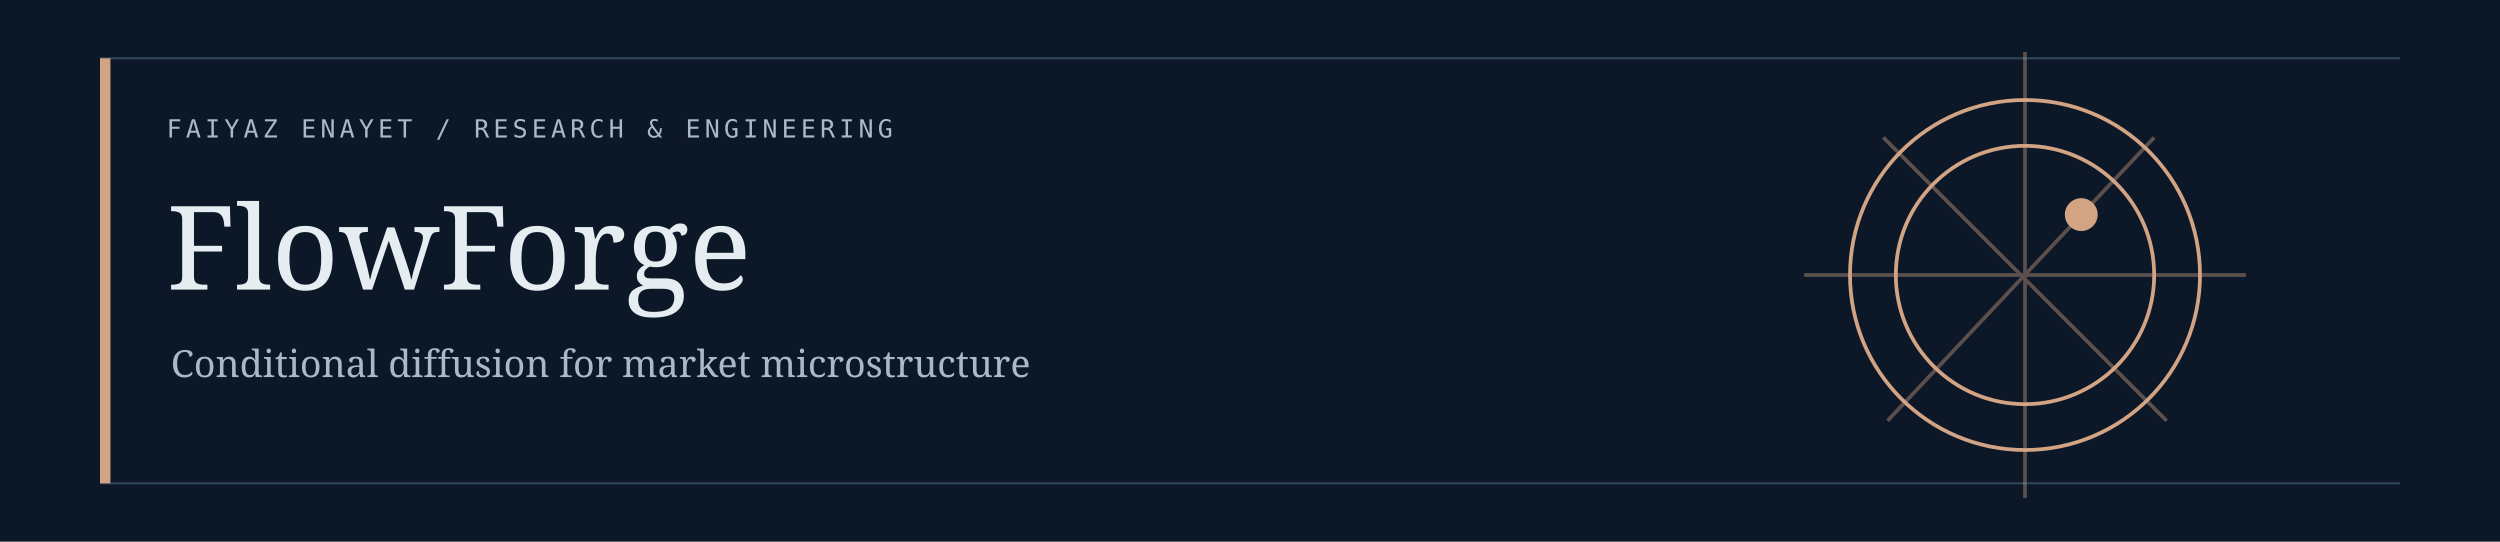
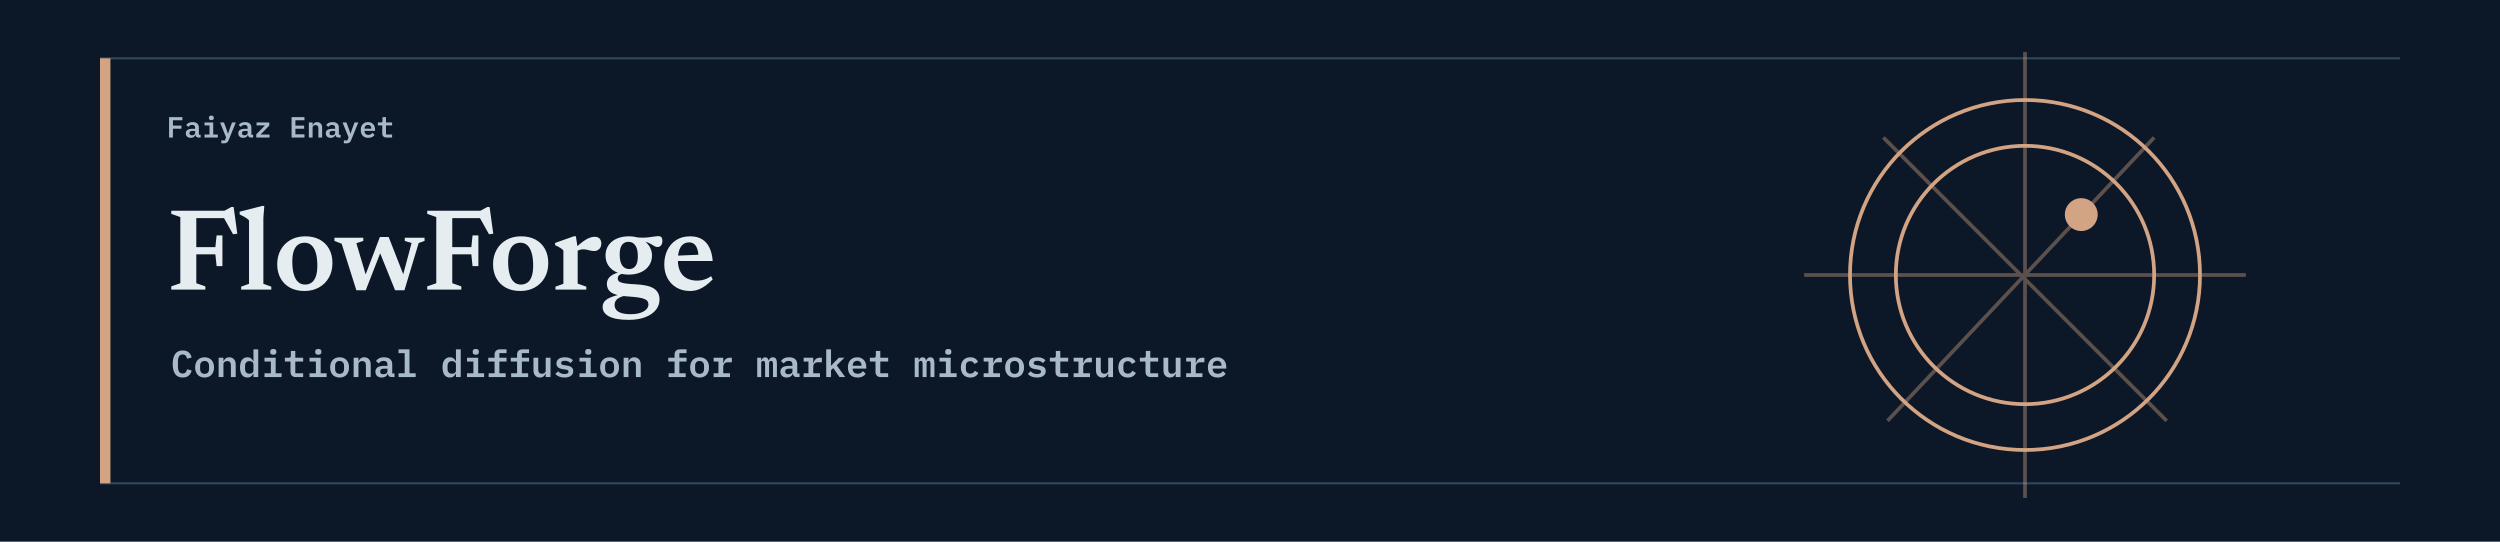
<svg xmlns="http://www.w3.org/2000/svg" width="1200" height="260" viewBox="0 0 1200 260" role="img" aria-label="FlowForge: Conditional diffusion for market microstructure">
  <rect width="1200" height="260" fill="#0c1727" />
  <path d="M48 28h1104M48 232h1104" stroke="#30475d" />
  <rect x="48" y="28" width="5" height="204" fill="#d3a484" />
-   <text x="80" y="66" fill="#a8bac8" font-size="12" font-family="monospace" letter-spacing="2">FAIYAZ ENAYET / RESEARCH &amp; ENGINEERING</text>
-   <text x="80" y="139" fill="#e6edf1" font-size="56" font-family="Newsreader, Georgia, serif">FlowForge</text>
-   <text x="82" y="181" fill="#a8bac8" font-size="18" font-family="Georgia,serif">Conditional diffusion for market microstructure</text>
+   <path fill="#a8bac8" transform="translate(80 66) scale(1 -1)" d="M1.162 0.000 L1.162 9.772 L7.547 9.772 L7.547 8.260 L2.997 8.260 L2.997 5.712 L7.098 5.712 L7.098 4.200 L2.997 4.200 L2.997 0.000 L1.162 0.000 Z M15.260 0.000 Q14.602 0.000 14.245 0.328 Q13.888 0.658 13.818 1.247 L13.748 1.247 Q13.552 0.573 12.976 0.201 Q12.403 -0.168 11.563 -0.168 Q10.472 -0.168 9.826 0.405 Q9.183 0.980 9.183 2.002 Q9.183 4.187 12.390 4.187 L13.663 4.187 L13.663 4.662 Q13.663 5.348 13.326 5.698 Q12.992 6.048 12.237 6.048 Q11.550 6.048 11.130 5.782 Q10.710 5.517 10.417 5.097 L9.393 5.963 Q9.730 6.567 10.478 6.978 Q11.228 7.392 12.418 7.392 Q13.847 7.392 14.652 6.727 Q15.457 6.062 15.457 4.747 L15.457 1.343 L16.310 1.343 L16.310 0.000 L15.260 0.000 Z M12.167 1.063 Q12.810 1.063 13.237 1.365 Q13.663 1.667 13.663 2.183 L13.663 3.150 L12.432 3.150 Q10.962 3.150 10.962 2.227 L10.962 1.947 Q10.962 1.512 11.283 1.286 Q11.607 1.063 12.167 1.063 Z M21.448 8.343 Q20.818 8.343 20.558 8.610 Q20.300 8.877 20.300 9.253 L20.300 9.590 Q20.300 9.968 20.558 10.233 Q20.818 10.500 21.448 10.500 Q22.078 10.500 22.337 10.233 Q22.597 9.968 22.597 9.590 L22.597 9.253 Q22.597 8.877 22.337 8.610 Q22.078 8.343 21.448 8.343 Z M18.172 1.413 L20.552 1.413 L20.552 5.810 L18.172 5.810 L18.172 7.223 L22.343 7.223 L22.343 1.413 L24.557 1.413 L24.557 0.000 L18.172 0.000 L18.172 1.413 Z M31.373 7.223 L33.193 7.223 L29.737 -1.288 Q29.442 -2.030 28.952 -2.415 Q28.462 -2.800 27.567 -2.800 L26.250 -2.800 L26.250 -1.387 L27.972 -1.387 L28.518 0.070 L25.607 7.223 L27.510 7.223 L28.617 4.200 L29.387 1.903 L29.483 1.903 L30.253 4.200 L31.373 7.223 Z M40.460 0.000 Q39.802 0.000 39.445 0.328 Q39.088 0.658 39.018 1.247 L38.948 1.247 Q38.752 0.573 38.176 0.201 Q37.603 -0.168 36.763 -0.168 Q35.672 -0.168 35.026 0.405 Q34.383 0.980 34.383 2.002 Q34.383 4.187 37.590 4.187 L38.863 4.187 L38.863 4.662 Q38.863 5.348 38.526 5.698 Q38.192 6.048 37.437 6.048 Q36.750 6.048 36.330 5.782 Q35.910 5.517 35.617 5.097 L34.593 5.963 Q34.930 6.567 35.678 6.978 Q36.428 7.392 37.618 7.392 Q39.047 7.392 39.852 6.727 Q40.657 6.062 40.657 4.747 L40.657 1.343 L41.510 1.343 L41.510 0.000 L40.460 0.000 Z M37.367 1.063 Q38.010 1.063 38.437 1.365 Q38.863 1.667 38.863 2.183 L38.863 3.150 L37.632 3.150 Q36.162 3.150 36.162 2.227 L36.162 1.947 Q36.162 1.512 36.483 1.286 Q36.807 1.063 37.367 1.063 Z M43.008 0.000 L43.008 1.527 L47.208 5.810 L43.148 5.810 L43.148 7.223 L49.252 7.223 L49.252 5.698 L45.052 1.413 L49.392 1.413 L49.392 0.000 L43.008 0.000 Z M59.962 0.000 L59.962 9.772 L66.137 9.772 L66.137 8.260 L61.797 8.260 L61.797 5.712 L65.982 5.712 L65.982 4.200 L61.797 4.200 L61.797 1.512 L66.137 1.512 L66.137 0.000 L59.962 0.000 Z M68.250 0.000 L68.250 7.223 L70.042 7.223 L70.042 5.950 L70.112 5.950 Q70.350 6.538 70.847 6.965 Q71.343 7.392 72.227 7.392 Q73.290 7.392 73.955 6.685 Q74.620 5.978 74.620 4.662 L74.620 0.000 L72.828 0.000 L72.828 4.410 Q72.828 5.978 71.470 5.978 Q71.190 5.978 70.938 5.908 Q70.687 5.838 70.483 5.690 Q70.280 5.543 70.160 5.333 Q70.042 5.123 70.042 4.830 L70.042 0.000 L68.250 0.000 Z M82.460 0.000 Q81.802 0.000 81.445 0.328 Q81.088 0.658 81.018 1.247 L80.948 1.247 Q80.752 0.573 80.176 0.201 Q79.603 -0.168 78.763 -0.168 Q77.672 -0.168 77.026 0.405 Q76.383 0.980 76.383 2.002 Q76.383 4.187 79.590 4.187 L80.863 4.187 L80.863 4.662 Q80.863 5.348 80.526 5.698 Q80.192 6.048 79.437 6.048 Q78.750 6.048 78.330 5.782 Q77.910 5.517 77.617 5.097 L76.593 5.963 Q76.930 6.567 77.678 6.978 Q78.428 7.392 79.618 7.392 Q81.047 7.392 81.852 6.727 Q82.657 6.062 82.657 4.747 L82.657 1.343 L83.510 1.343 L83.510 0.000 L82.460 0.000 Z M79.367 1.063 Q80.010 1.063 80.437 1.365 Q80.863 1.667 80.863 2.183 L80.863 3.150 L79.632 3.150 Q78.162 3.150 78.162 2.227 L78.162 1.947 Q78.162 1.512 78.483 1.286 Q78.807 1.063 79.367 1.063 Z M90.173 7.223 L91.993 7.223 L88.537 -1.288 Q88.242 -2.030 87.752 -2.415 Q87.262 -2.800 86.367 -2.800 L85.050 -2.800 L85.050 -1.387 L86.772 -1.387 L87.318 0.070 L84.407 7.223 L86.310 7.223 L87.417 4.200 L88.187 1.903 L88.283 1.903 L89.053 4.200 L90.173 7.223 Z M96.768 -0.168 Q95.900 -0.168 95.228 0.096 Q94.557 0.363 94.102 0.853 Q93.647 1.343 93.408 2.037 Q93.170 2.730 93.170 3.598 Q93.170 4.480 93.415 5.180 Q93.660 5.880 94.108 6.370 Q94.557 6.860 95.193 7.125 Q95.830 7.392 96.628 7.392 Q97.412 7.392 98.042 7.131 Q98.672 6.873 99.111 6.396 Q99.553 5.922 99.792 5.250 Q100.030 4.578 100.030 3.767 L100.030 3.178 L94.962 3.178 L94.962 2.997 Q94.962 2.212 95.452 1.728 Q95.942 1.247 96.823 1.247 Q97.497 1.247 97.978 1.518 Q98.462 1.792 98.783 2.240 L99.807 1.218 Q99.413 0.643 98.665 0.236 Q97.917 -0.168 96.768 -0.168 Z M96.642 6.077 Q95.887 6.077 95.423 5.600 Q94.962 5.123 94.962 4.340 L94.962 4.242 L98.238 4.242 L98.238 4.368 Q98.238 5.152 97.810 5.613 Q97.383 6.077 96.642 6.077 Z M105.490 0.000 Q104.453 0.000 103.963 0.545 Q103.473 1.092 103.473 1.960 L103.473 5.810 L101.373 5.810 L101.373 7.223 L102.802 7.223 Q103.237 7.223 103.418 7.398 Q103.600 7.573 103.600 8.022 L103.600 9.772 L105.267 9.772 L105.267 7.223 L108.207 7.223 L108.207 5.810 L105.267 5.810 L105.267 1.413 L108.207 1.413 L108.207 0.000 L105.490 0.000 Z" />
+   <path fill="#e6edf1" transform="translate(80 139) scale(1 -1)" d="M26.766 26.014 L26.766 18.646 L26.766 11.253 L23.966 11.253 L23.380 16.914 L10.220 16.914 L10.220 20.388 L23.380 20.388 L23.966 26.014 L26.766 26.014 Z M31.028 39.646 L32.148 39.646 L33.906 26.828 L31.868 26.548 L26.714 35.753 L29.986 34.300 L9.748 34.300 L9.748 37.853 L27.773 37.853 L31.028 39.646 Z M14.228 37.853 L14.228 3.054 L18.568 1.540 L18.568 0.000 L2.214 0.000 L2.214 1.540 L6.554 3.054 L6.554 34.808 L2.214 36.348 L2.214 37.853 L14.228 37.853 Z M46.419 2.774 L50.225 1.400 L50.225 0.000 L35.753 0.000 L35.753 1.400 L39.533 2.774 L39.533 33.206 Q39.139 33.688 38.491 34.143 Q37.853 34.606 36.978 35.096 Q36.111 35.586 35.026 36.068 L35.026 37.380 L45.859 40.154 L46.865 40.154 L46.419 34.440 L46.419 2.774 Z M66.413 2.406 Q68.180 2.406 69.510 3.316 Q70.840 4.226 71.575 6.230 Q72.319 8.234 72.319 11.480 Q72.319 15.120 71.601 17.553 Q70.893 19.994 69.545 21.236 Q68.206 22.488 66.246 22.488 Q64.453 22.488 63.123 21.578 Q61.793 20.668 61.049 18.673 Q60.305 16.686 60.305 13.414 Q60.305 9.800 61.023 7.350 Q61.740 4.900 63.096 3.649 Q64.453 2.406 66.413 2.406 Z M66.133 -0.674 Q62.099 -0.674 59.168 0.936 Q56.245 2.546 54.653 5.443 Q53.060 8.348 53.060 12.154 Q53.060 16.100 54.766 19.119 Q56.473 22.146 59.491 23.853 Q62.519 25.568 66.526 25.568 Q70.560 25.568 73.483 23.966 Q76.405 22.374 77.989 19.486 Q79.573 16.608 79.573 12.740 Q79.573 8.794 77.866 5.766 Q76.160 2.748 73.133 1.033 Q70.105 -0.674 66.133 -0.674 Z M117.565 22.374 L114.293 23.354 L114.293 24.894 L123.786 24.894 L123.786 23.354 L120.960 22.348 L114.126 -0.333 L109.646 -0.333 L101.719 19.294 L103.425 19.828 L95.559 -0.333 L91.053 -0.333 L84.000 22.006 L80.526 23.380 L80.526 24.894 L94.386 24.894 L94.386 23.354 L91.053 22.260 L96.180 5.066 L94.693 5.128 L102.340 25.226 L106.566 25.226 L114.459 5.066 L112.945 5.093 L117.565 22.374 Z M149.625 26.014 L149.625 18.646 L149.625 11.253 L146.825 11.253 L146.239 16.914 L133.079 16.914 L133.079 20.388 L146.239 20.388 L146.825 26.014 L149.625 26.014 Z M153.886 39.646 L155.006 39.646 L156.765 26.828 L154.726 26.548 L149.573 35.753 L152.845 34.300 L132.606 34.300 L132.606 37.853 L150.631 37.853 L153.886 39.646 Z M137.086 37.853 L137.086 3.054 L141.426 1.540 L141.426 0.000 L125.073 0.000 L125.073 1.540 L129.413 3.054 L129.413 34.808 L125.073 36.348 L125.073 37.853 L137.086 37.853 Z M170.013 2.406 Q171.780 2.406 173.110 3.316 Q174.440 4.226 175.175 6.230 Q175.919 8.234 175.919 11.480 Q175.919 15.120 175.201 17.553 Q174.493 19.994 173.145 21.236 Q171.806 22.488 169.846 22.488 Q168.053 22.488 166.723 21.578 Q165.393 20.668 164.649 18.673 Q163.905 16.686 163.905 13.414 Q163.905 9.800 164.623 7.350 Q165.340 4.900 166.696 3.649 Q168.053 2.406 170.013 2.406 Z M169.733 -0.674 Q165.699 -0.674 162.768 0.936 Q159.845 2.546 158.253 5.443 Q156.660 8.348 156.660 12.154 Q156.660 16.100 158.366 19.119 Q160.073 22.146 163.091 23.853 Q166.119 25.568 170.126 25.568 Q174.160 25.568 177.083 23.966 Q180.005 22.374 181.589 19.486 Q183.173 16.608 183.173 12.740 Q183.173 8.794 181.466 5.766 Q179.760 2.748 176.733 1.033 Q173.705 -0.674 169.733 -0.674 Z M205.406 25.340 Q207.086 25.340 207.856 24.430 Q208.626 23.520 208.626 22.173 Q208.626 20.414 207.620 19.460 Q206.614 18.506 205.293 18.506 Q204.234 18.506 203.394 18.716 Q202.554 18.926 201.749 19.119 Q200.953 19.320 199.973 19.320 Q199.308 19.320 198.634 19.163 Q197.960 19.014 197.313 18.716 Q196.674 18.428 196.088 17.946 L195.414 19.268 Q197.120 20.913 198.529 22.059 Q199.946 23.214 201.145 23.940 Q202.353 24.666 203.385 24.999 Q204.426 25.340 205.406 25.340 Z M197.286 19.933 L197.286 2.853 L201.434 1.400 L201.434 0.000 L186.620 0.000 L186.620 1.400 L190.426 2.774 L190.426 18.760 Q190.006 19.268 189.420 19.688 Q188.834 20.108 188.090 20.528 Q187.346 20.948 186.454 21.333 L186.454 22.400 L195.466 25.594 L196.420 25.594 L197.286 19.933 Z M221.708 -14.534 Q218.514 -14.534 216.160 -14.096 Q213.806 -13.668 212.284 -12.854 Q210.761 -12.040 210.000 -10.894 Q209.248 -9.748 209.248 -8.286 Q209.248 -7.193 209.773 -6.239 Q210.306 -5.294 211.549 -4.506 Q212.800 -3.728 214.909 -3.063 Q217.026 -2.406 220.220 -1.908 L222.434 -1.908 L222.460 -2.494 Q219.468 -2.914 217.858 -3.614 Q216.248 -4.314 215.626 -5.259 Q215.014 -6.213 215.014 -7.394 Q215.014 -8.768 215.828 -9.756 Q216.641 -10.754 218.348 -11.279 Q220.054 -11.813 222.714 -11.813 Q225.400 -11.813 227.316 -11.183 Q229.241 -10.553 230.248 -9.485 Q231.254 -8.426 231.254 -7.166 Q231.254 -6.248 230.808 -5.583 Q230.361 -4.926 229.241 -4.480 Q228.121 -4.034 226.161 -3.754 Q224.201 -3.474 221.148 -3.273 Q218.094 -3.106 216.143 -2.555 Q214.200 -2.013 213.150 -1.190 Q212.100 -0.368 211.689 0.665 Q211.286 1.706 211.286 2.853 Q211.348 5.128 213.238 6.580 Q215.128 8.033 218.768 8.540 L219.581 7.700 Q217.954 7.534 217.236 6.939 Q216.528 6.353 216.528 5.346 Q216.528 4.734 216.816 4.270 Q217.114 3.806 217.954 3.465 Q218.794 3.133 220.456 2.905 Q222.128 2.686 224.928 2.546 Q227.868 2.406 230.064 1.943 Q232.260 1.488 233.704 0.604 Q235.148 -0.280 235.856 -1.610 Q236.574 -2.940 236.574 -4.813 Q236.574 -7.534 234.833 -9.730 Q233.100 -11.926 229.766 -13.230 Q226.441 -14.534 221.708 -14.534 Z M221.786 7.193 Q218.400 7.193 215.880 8.356 Q213.360 9.520 212.004 11.594 Q210.648 13.668 210.648 16.354 Q210.648 19.180 212.074 21.254 Q213.500 23.328 216.029 24.448 Q218.566 25.568 221.821 25.568 Q224.481 25.568 226.538 24.824 Q228.594 24.080 230.020 22.776 Q231.446 21.473 232.199 19.836 Q232.960 18.200 232.960 16.406 Q232.960 13.606 231.534 11.515 Q230.108 9.433 227.588 8.312 Q225.068 7.193 221.786 7.193 Z M222.014 9.853 Q223.921 9.853 225.041 11.340 Q226.161 12.828 226.161 15.960 Q226.161 19.548 224.936 21.236 Q223.720 22.934 221.620 22.934 Q219.721 22.934 218.584 21.473 Q217.446 20.020 217.446 16.853 Q217.446 13.300 218.680 11.576 Q219.914 9.853 222.014 9.853 Z M225.680 23.266 L224.928 25.148 Q227.054 24.894 228.716 24.920 Q230.388 24.946 231.718 25.130 Q233.048 25.314 234.124 25.480 Q235.200 25.646 236.101 25.646 Q236.994 25.646 237.466 25.113 Q237.948 24.588 237.948 23.406 Q237.948 21.928 237.248 21.166 Q236.548 20.414 235.646 20.414 Q234.841 20.414 234.054 20.904 Q233.266 21.394 232.234 21.989 Q231.201 22.593 229.644 22.995 Q228.086 23.406 225.680 23.266 Z M251.309 25.568 Q254.634 25.568 256.926 24.194 Q259.228 22.820 260.514 20.169 Q261.809 17.526 262.089 13.720 L243.801 13.720 L243.828 16.240 L258.221 16.853 L255.334 15.453 Q255.229 17.868 254.704 19.460 Q254.188 21.053 253.208 21.849 Q252.228 22.654 250.775 22.654 Q249.174 22.654 247.958 21.779 Q246.741 20.913 246.068 19.023 Q245.394 17.133 245.394 14.000 Q245.394 10.868 246.496 8.698 Q247.608 6.528 249.664 5.416 Q251.729 4.314 254.555 4.314 Q255.815 4.314 256.944 4.533 Q258.081 4.760 259.175 5.233 Q260.269 5.714 261.354 6.440 L262.089 4.900 Q260.435 3.168 258.720 1.916 Q257.014 0.674 255.168 0.000 Q253.321 -0.674 251.274 -0.674 Q247.555 -0.674 244.755 0.945 Q241.955 2.573 240.398 5.460 Q238.849 8.348 238.849 12.066 Q238.849 15.846 240.319 18.909 Q241.789 21.980 244.571 23.774 Q247.354 25.568 251.309 25.568 Z" />
+   <path fill="#a8bac8" transform="translate(82 181) scale(1 -1)" d="M5.723 -0.217 Q3.257 -0.217 2.078 1.474 Q0.900 3.167 0.900 6.283 Q0.900 9.377 2.078 11.078 Q3.257 12.780 5.723 12.780 Q6.660 12.780 7.372 12.527 Q8.083 12.277 8.603 11.835 Q9.127 11.393 9.467 10.772 Q9.810 10.153 10.007 9.413 L7.847 8.803 Q7.723 9.233 7.560 9.610 Q7.397 9.990 7.155 10.268 Q6.913 10.547 6.553 10.699 Q6.193 10.853 5.687 10.853 Q4.463 10.853 3.932 9.917 Q3.403 8.983 3.403 7.363 L3.403 5.203 Q3.403 3.583 3.932 2.647 Q4.463 1.710 5.687 1.710 Q6.193 1.710 6.553 1.862 Q6.913 2.017 7.155 2.295 Q7.397 2.573 7.560 2.950 Q7.723 3.330 7.847 3.763 L10.007 3.150 Q9.810 2.413 9.467 1.792 Q9.127 1.170 8.603 0.728 Q8.083 0.287 7.372 0.034 Q6.660 -0.217 5.723 -0.217 Z M16.200 -0.217 Q15.137 -0.217 14.299 0.124 Q13.463 0.467 12.878 1.097 Q12.293 1.727 11.978 2.627 Q11.663 3.527 11.663 4.643 Q11.663 5.760 11.978 6.660 Q12.293 7.560 12.878 8.190 Q13.463 8.820 14.299 9.160 Q15.137 9.503 16.200 9.503 Q17.243 9.503 18.090 9.160 Q18.937 8.820 19.522 8.190 Q20.107 7.560 20.422 6.660 Q20.737 5.760 20.737 4.643 Q20.737 3.527 20.422 2.627 Q20.107 1.727 19.522 1.097 Q18.937 0.467 18.090 0.124 Q17.243 -0.217 16.200 -0.217 Z M16.200 1.547 Q17.190 1.547 17.767 2.149 Q18.343 2.753 18.343 3.923 L18.343 5.363 Q18.343 6.533 17.767 7.135 Q17.190 7.740 16.200 7.740 Q15.210 7.740 14.633 7.135 Q14.057 6.533 14.057 5.363 L14.057 3.923 Q14.057 2.753 14.633 2.149 Q15.210 1.547 16.200 1.547 Z M22.950 0.000 L22.950 9.287 L25.253 9.287 L25.253 7.650 L25.343 7.650 Q25.650 8.407 26.288 8.955 Q26.927 9.503 28.063 9.503 Q29.430 9.503 30.285 8.595 Q31.140 7.687 31.140 5.993 L31.140 0.000 L28.837 0.000 L28.837 5.670 Q28.837 7.687 27.090 7.687 Q26.730 7.687 26.407 7.597 Q26.083 7.507 25.822 7.315 Q25.560 7.127 25.405 6.857 Q25.253 6.587 25.253 6.210 L25.253 0.000 L22.950 0.000 Z M39.653 1.637 L39.527 1.637 Q39.150 0.793 38.492 0.287 Q37.837 -0.217 36.757 -0.217 Q35.963 -0.217 35.305 0.079 Q34.650 0.377 34.180 0.979 Q33.713 1.583 33.460 2.500 Q33.210 3.420 33.210 4.643 Q33.210 7.093 34.180 8.297 Q35.153 9.503 36.757 9.503 Q37.837 9.503 38.492 9.000 Q39.150 8.497 39.527 7.650 L39.653 7.650 L39.653 13.320 L41.957 13.320 L41.957 0.000 L39.653 0.000 L39.653 1.637 Z M37.727 1.620 Q38.123 1.620 38.475 1.718 Q38.827 1.817 39.085 2.005 Q39.347 2.197 39.499 2.492 Q39.653 2.790 39.653 3.187 L39.653 6.103 Q39.653 6.497 39.499 6.795 Q39.347 7.093 39.085 7.282 Q38.827 7.470 38.475 7.568 Q38.123 7.667 37.727 7.667 Q36.720 7.667 36.172 7.054 Q35.623 6.443 35.623 5.383 L35.623 3.907 Q35.623 2.843 36.172 2.230 Q36.720 1.620 37.727 1.620 Z M49.177 10.727 Q48.367 10.727 48.032 11.070 Q47.700 11.413 47.700 11.897 L47.700 12.330 Q47.700 12.817 48.032 13.157 Q48.367 13.500 49.177 13.500 Q49.987 13.500 50.318 13.157 Q50.653 12.817 50.653 12.330 L50.653 11.897 Q50.653 11.413 50.318 11.070 Q49.987 10.727 49.177 10.727 Z M44.963 1.817 L48.023 1.817 L48.023 7.470 L44.963 7.470 L44.963 9.287 L50.327 9.287 L50.327 1.817 L53.173 1.817 L53.173 0.000 L44.963 0.000 L44.963 1.817 Z M60.030 0.000 Q58.697 0.000 58.067 0.700 Q57.437 1.403 57.437 2.520 L57.437 7.470 L54.737 7.470 L54.737 9.287 L56.573 9.287 Q57.133 9.287 57.367 9.512 Q57.600 9.737 57.600 10.313 L57.600 12.563 L59.743 12.563 L59.743 9.287 L63.523 9.287 L63.523 7.470 L59.743 7.470 L59.743 1.817 L63.523 1.817 L63.523 0.000 L60.030 0.000 Z M70.777 10.727 Q69.967 10.727 69.632 11.070 Q69.300 11.413 69.300 11.897 L69.300 12.330 Q69.300 12.817 69.632 13.157 Q69.967 13.500 70.777 13.500 Q71.587 13.500 71.918 13.157 Q72.253 12.817 72.253 12.330 L72.253 11.897 Q72.253 11.413 71.918 11.070 Q71.587 10.727 70.777 10.727 Z M66.563 1.817 L69.623 1.817 L69.623 7.470 L66.563 7.470 L66.563 9.287 L71.927 9.287 L71.927 1.817 L74.773 1.817 L74.773 0.000 L66.563 0.000 L66.563 1.817 Z M81.000 -0.217 Q79.937 -0.217 79.099 0.124 Q78.263 0.467 77.678 1.097 Q77.093 1.727 76.778 2.627 Q76.463 3.527 76.463 4.643 Q76.463 5.760 76.778 6.660 Q77.093 7.560 77.678 8.190 Q78.263 8.820 79.099 9.160 Q79.937 9.503 81.000 9.503 Q82.043 9.503 82.890 9.160 Q83.737 8.820 84.322 8.190 Q84.907 7.560 85.222 6.660 Q85.537 5.760 85.537 4.643 Q85.537 3.527 85.222 2.627 Q84.907 1.727 84.322 1.097 Q83.737 0.467 82.890 0.124 Q82.043 -0.217 81.000 -0.217 Z M81.000 1.547 Q81.990 1.547 82.567 2.149 Q83.143 2.753 83.143 3.923 L83.143 5.363 Q83.143 6.533 82.567 7.135 Q81.990 7.740 81.000 7.740 Q80.010 7.740 79.433 7.135 Q78.857 6.533 78.857 5.363 L78.857 3.923 Q78.857 2.753 79.433 2.149 Q80.010 1.547 81.000 1.547 Z M87.750 0.000 L87.750 9.287 L90.053 9.287 L90.053 7.650 L90.143 7.650 Q90.450 8.407 91.088 8.955 Q91.727 9.503 92.863 9.503 Q94.230 9.503 95.085 8.595 Q95.940 7.687 95.940 5.993 L95.940 0.000 L93.637 0.000 L93.637 5.670 Q93.637 7.687 91.890 7.687 Q91.530 7.687 91.207 7.597 Q90.883 7.507 90.622 7.315 Q90.360 7.127 90.205 6.857 Q90.053 6.587 90.053 6.210 L90.053 0.000 L87.750 0.000 Z M106.020 0.000 Q105.173 0.000 104.715 0.422 Q104.257 0.847 104.167 1.603 L104.077 1.603 Q103.823 0.737 103.084 0.259 Q102.347 -0.217 101.267 -0.217 Q99.863 -0.217 99.034 0.520 Q98.207 1.260 98.207 2.573 Q98.207 5.383 102.330 5.383 L103.967 5.383 L103.967 5.993 Q103.967 6.877 103.534 7.327 Q103.103 7.777 102.133 7.777 Q101.250 7.777 100.710 7.433 Q100.170 7.093 99.793 6.553 L98.477 7.667 Q98.910 8.443 99.872 8.972 Q100.837 9.503 102.367 9.503 Q104.203 9.503 105.238 8.648 Q106.273 7.793 106.273 6.103 L106.273 1.727 L107.370 1.727 L107.370 0.000 L106.020 0.000 Z M102.043 1.367 Q102.870 1.367 103.418 1.755 Q103.967 2.143 103.967 2.807 L103.967 4.050 L102.383 4.050 Q100.493 4.050 100.493 2.863 L100.493 2.503 Q100.493 1.943 100.907 1.654 Q101.323 1.367 102.043 1.367 Z M109.297 1.817 L112.247 1.817 L112.247 11.503 L109.297 11.503 L109.297 13.320 L114.553 13.320 L114.553 1.817 L117.523 1.817 L117.523 0.000 L109.297 0.000 L109.297 1.817 Z M136.853 1.637 L136.727 1.637 Q136.350 0.793 135.692 0.287 Q135.037 -0.217 133.957 -0.217 Q133.163 -0.217 132.505 0.079 Q131.850 0.377 131.380 0.979 Q130.913 1.583 130.660 2.500 Q130.410 3.420 130.410 4.643 Q130.410 7.093 131.380 8.297 Q132.353 9.503 133.957 9.503 Q135.037 9.503 135.692 9.000 Q136.350 8.497 136.727 7.650 L136.853 7.650 L136.853 13.320 L139.157 13.320 L139.157 0.000 L136.853 0.000 L136.853 1.637 Z M134.927 1.620 Q135.323 1.620 135.675 1.718 Q136.027 1.817 136.285 2.005 Q136.547 2.197 136.699 2.492 Q136.853 2.790 136.853 3.187 L136.853 6.103 Q136.853 6.497 136.699 6.795 Q136.547 7.093 136.285 7.282 Q136.027 7.470 135.675 7.568 Q135.323 7.667 134.927 7.667 Q133.920 7.667 133.372 7.054 Q132.823 6.443 132.823 5.383 L132.823 3.907 Q132.823 2.843 133.372 2.230 Q133.920 1.620 134.927 1.620 Z M146.377 10.727 Q145.567 10.727 145.232 11.070 Q144.900 11.413 144.900 11.897 L144.900 12.330 Q144.900 12.817 145.232 13.157 Q145.567 13.500 146.377 13.500 Q147.187 13.500 147.518 13.157 Q147.853 12.817 147.853 12.330 L147.853 11.897 Q147.853 11.413 147.518 11.070 Q147.187 10.727 146.377 10.727 Z M142.163 1.817 L145.223 1.817 L145.223 7.470 L142.163 7.470 L142.163 9.287 L147.527 9.287 L147.527 1.817 L150.373 1.817 L150.373 0.000 L142.163 0.000 L142.163 1.817 Z M152.550 1.817 L155.393 1.817 L155.393 7.470 L152.370 7.470 L152.370 9.287 L155.393 9.287 L155.393 10.800 Q155.393 11.357 155.545 11.815 Q155.700 12.277 156.023 12.608 Q156.347 12.943 156.842 13.132 Q157.337 13.320 158.003 13.320 L161.137 13.320 L161.137 11.503 L157.697 11.503 L157.697 9.287 L161.137 9.287 L161.137 7.470 L157.697 7.470 L157.697 1.817 L160.723 1.817 L160.723 0.000 L152.550 0.000 L152.550 1.817 Z M163.350 1.817 L166.193 1.817 L166.193 7.470 L163.170 7.470 L163.170 9.287 L166.193 9.287 L166.193 10.800 Q166.193 11.357 166.345 11.815 Q166.500 12.277 166.823 12.608 Q167.147 12.943 167.642 13.132 Q168.137 13.320 168.803 13.320 L171.937 13.320 L171.937 11.503 L168.497 11.503 L168.497 9.287 L171.937 9.287 L171.937 7.470 L168.497 7.470 L168.497 1.817 L171.523 1.817 L171.523 0.000 L163.350 0.000 L163.350 1.817 Z M179.947 1.637 L179.857 1.637 Q179.550 0.883 178.912 0.332 Q178.273 -0.217 177.137 -0.217 Q175.770 -0.217 174.915 0.692 Q174.060 1.603 174.060 3.293 L174.060 9.287 L176.363 9.287 L176.363 3.617 Q176.363 1.603 178.110 1.603 Q178.453 1.603 178.785 1.693 Q179.117 1.783 179.378 1.972 Q179.640 2.160 179.792 2.430 Q179.947 2.700 179.947 3.077 L179.947 9.287 L182.250 9.287 L182.250 0.000 L179.947 0.000 L179.947 1.637 Z M188.963 -0.217 Q187.433 -0.217 186.317 0.259 Q185.203 0.737 184.573 1.547 L185.923 2.773 Q186.497 2.143 187.245 1.800 Q187.993 1.457 188.983 1.457 Q189.847 1.457 190.367 1.744 Q190.890 2.033 190.890 2.627 Q190.890 3.133 190.538 3.313 Q190.187 3.493 189.613 3.583 L188.117 3.817 Q187.543 3.907 186.992 4.075 Q186.443 4.247 186.019 4.553 Q185.597 4.860 185.344 5.335 Q185.093 5.813 185.093 6.497 Q185.093 7.957 186.182 8.730 Q187.273 9.503 189.180 9.503 Q190.530 9.503 191.475 9.124 Q192.420 8.747 193.033 8.063 L191.827 6.733 Q191.430 7.163 190.772 7.495 Q190.117 7.830 189.107 7.830 Q187.343 7.830 187.343 6.733 Q187.343 6.227 187.703 6.038 Q188.063 5.850 188.640 5.760 L190.117 5.527 Q190.710 5.437 191.258 5.265 Q191.807 5.093 192.229 4.787 Q192.653 4.483 192.904 4.013 Q193.157 3.547 193.157 2.863 Q193.157 1.423 192.049 0.602 Q190.943 -0.217 188.963 -0.217 Z M200.377 10.727 Q199.567 10.727 199.232 11.070 Q198.900 11.413 198.900 11.897 L198.900 12.330 Q198.900 12.817 199.232 13.157 Q199.567 13.500 200.377 13.500 Q201.187 13.500 201.518 13.157 Q201.853 12.817 201.853 12.330 L201.853 11.897 Q201.853 11.413 201.518 11.070 Q201.187 10.727 200.377 10.727 Z M196.163 1.817 L199.223 1.817 L199.223 7.470 L196.163 7.470 L196.163 9.287 L201.527 9.287 L201.527 1.817 L204.373 1.817 L204.373 0.000 L196.163 0.000 L196.163 1.817 Z M210.600 -0.217 Q209.537 -0.217 208.699 0.124 Q207.863 0.467 207.278 1.097 Q206.693 1.727 206.378 2.627 Q206.063 3.527 206.063 4.643 Q206.063 5.760 206.378 6.660 Q206.693 7.560 207.278 8.190 Q207.863 8.820 208.699 9.160 Q209.537 9.503 210.600 9.503 Q211.643 9.503 212.490 9.160 Q213.337 8.820 213.922 8.190 Q214.507 7.560 214.822 6.660 Q215.137 5.760 215.137 4.643 Q215.137 3.527 214.822 2.627 Q214.507 1.727 213.922 1.097 Q213.337 0.467 212.490 0.124 Q211.643 -0.217 210.600 -0.217 Z M210.600 1.547 Q211.590 1.547 212.167 2.149 Q212.743 2.753 212.743 3.923 L212.743 5.363 Q212.743 6.533 212.167 7.135 Q211.590 7.740 210.600 7.740 Q209.610 7.740 209.033 7.135 Q208.457 6.533 208.457 5.363 L208.457 3.923 Q208.457 2.753 209.033 2.149 Q209.610 1.547 210.600 1.547 Z M217.350 0.000 L217.350 9.287 L219.653 9.287 L219.653 7.650 L219.743 7.650 Q220.050 8.407 220.688 8.955 Q221.327 9.503 222.463 9.503 Q223.830 9.503 224.685 8.595 Q225.540 7.687 225.540 5.993 L225.540 0.000 L223.237 0.000 L223.237 5.670 Q223.237 7.687 221.490 7.687 Q221.130 7.687 220.807 7.597 Q220.483 7.507 220.222 7.315 Q219.960 7.127 219.805 6.857 Q219.653 6.587 219.653 6.210 L219.653 0.000 L217.350 0.000 Z M238.950 1.817 L241.793 1.817 L241.793 7.470 L238.770 7.470 L238.770 9.287 L241.793 9.287 L241.793 10.800 Q241.793 11.357 241.945 11.815 Q242.100 12.277 242.423 12.608 Q242.747 12.943 243.242 13.132 Q243.737 13.320 244.403 13.320 L247.537 13.320 L247.537 11.503 L244.097 11.503 L244.097 9.287 L247.537 9.287 L247.537 7.470 L244.097 7.470 L244.097 1.817 L247.123 1.817 L247.123 0.000 L238.950 0.000 L238.950 1.817 Z M253.800 -0.217 Q252.737 -0.217 251.899 0.124 Q251.063 0.467 250.478 1.097 Q249.893 1.727 249.578 2.627 Q249.263 3.527 249.263 4.643 Q249.263 5.760 249.578 6.660 Q249.893 7.560 250.478 8.190 Q251.063 8.820 251.899 9.160 Q252.737 9.503 253.800 9.503 Q254.843 9.503 255.690 9.160 Q256.537 8.820 257.122 8.190 Q257.707 7.560 258.022 6.660 Q258.337 5.760 258.337 4.643 Q258.337 3.527 258.022 2.627 Q257.707 1.727 257.122 1.097 Q256.537 0.467 255.690 0.124 Q254.843 -0.217 253.800 -0.217 Z M253.800 1.547 Q254.790 1.547 255.367 2.149 Q255.943 2.753 255.943 3.923 L255.943 5.363 Q255.943 6.533 255.367 7.135 Q254.790 7.740 253.800 7.740 Q252.810 7.740 252.233 7.135 Q251.657 6.533 251.657 5.363 L251.657 3.923 Q251.657 2.753 252.233 2.149 Q252.810 1.547 253.800 1.547 Z M260.550 1.817 L262.853 1.817 L262.853 7.470 L260.550 7.470 L260.550 9.287 L265.157 9.287 L265.157 6.750 L265.303 6.750 Q265.427 7.237 265.652 7.695 Q265.877 8.153 266.228 8.505 Q266.580 8.857 267.083 9.070 Q267.587 9.287 268.290 9.287 L269.297 9.287 L269.297 7.127 L267.390 7.127 Q266.347 7.127 265.750 6.514 Q265.157 5.903 265.157 4.950 L265.157 1.817 L268.380 1.817 L268.380 0.000 L260.550 0.000 L260.550 1.817 Z M281.467 0.000 L281.467 9.287 L283.373 9.287 L283.373 8.010 L283.483 8.010 Q283.697 8.623 284.102 9.062 Q284.507 9.503 285.247 9.503 Q285.947 9.503 286.360 9.098 Q286.777 8.693 286.903 7.957 L286.993 7.957 Q287.227 8.587 287.685 9.045 Q288.143 9.503 288.990 9.503 Q290.017 9.503 290.467 8.764 Q290.917 8.027 290.917 6.587 L290.917 0.000 L289.027 0.000 L289.027 6.317 Q289.027 7.127 288.802 7.450 Q288.577 7.777 288.127 7.777 Q287.713 7.777 287.432 7.507 Q287.153 7.237 287.153 6.677 L287.153 0.000 L285.247 0.000 L285.247 6.317 Q285.247 7.127 285.030 7.450 Q284.813 7.777 284.363 7.777 Q283.933 7.777 283.652 7.507 Q283.373 7.237 283.373 6.677 L283.373 0.000 L281.467 0.000 Z M300.420 0.000 Q299.573 0.000 299.115 0.422 Q298.657 0.847 298.567 1.603 L298.477 1.603 Q298.223 0.737 297.484 0.259 Q296.747 -0.217 295.667 -0.217 Q294.263 -0.217 293.434 0.520 Q292.607 1.260 292.607 2.573 Q292.607 5.383 296.730 5.383 L298.367 5.383 L298.367 5.993 Q298.367 6.877 297.934 7.327 Q297.503 7.777 296.533 7.777 Q295.650 7.777 295.110 7.433 Q294.570 7.093 294.193 6.553 L292.877 7.667 Q293.310 8.443 294.272 8.972 Q295.237 9.503 296.767 9.503 Q298.603 9.503 299.638 8.648 Q300.673 7.793 300.673 6.103 L300.673 1.727 L301.770 1.727 L301.770 0.000 L300.420 0.000 Z M296.443 1.367 Q297.270 1.367 297.818 1.755 Q298.367 2.143 298.367 2.807 L298.367 4.050 L296.783 4.050 Q294.893 4.050 294.893 2.863 L294.893 2.503 Q294.893 1.943 295.307 1.654 Q295.723 1.367 296.443 1.367 Z M303.750 1.817 L306.053 1.817 L306.053 7.470 L303.750 7.470 L303.750 9.287 L308.357 9.287 L308.357 6.750 L308.503 6.750 Q308.627 7.237 308.852 7.695 Q309.077 8.153 309.428 8.505 Q309.780 8.857 310.283 9.070 Q310.787 9.287 311.490 9.287 L312.497 9.287 L312.497 7.127 L310.590 7.127 Q309.547 7.127 308.950 6.514 Q308.357 5.903 308.357 4.950 L308.357 1.817 L311.580 1.817 L311.580 0.000 L303.750 0.000 L303.750 1.817 Z M314.587 13.320 L316.890 13.320 L316.890 5.507 L316.997 5.507 L318.347 6.983 L320.633 9.287 L323.317 9.287 L319.627 5.633 L323.713 0.000 L320.957 0.000 L317.987 4.320 L316.890 3.277 L316.890 0.000 L314.587 0.000 L314.587 13.320 Z M329.617 -0.217 Q328.500 -0.217 327.637 0.124 Q326.773 0.467 326.188 1.097 Q325.603 1.727 325.297 2.618 Q324.990 3.510 324.990 4.627 Q324.990 5.760 325.305 6.660 Q325.620 7.560 326.197 8.190 Q326.773 8.820 327.592 9.160 Q328.410 9.503 329.437 9.503 Q330.443 9.503 331.253 9.169 Q332.063 8.837 332.629 8.224 Q333.197 7.613 333.503 6.750 Q333.810 5.887 333.810 4.843 L333.810 4.087 L327.293 4.087 L327.293 3.853 Q327.293 2.843 327.923 2.222 Q328.553 1.603 329.687 1.603 Q330.553 1.603 331.172 1.952 Q331.793 2.303 332.207 2.880 L333.523 1.567 Q333.017 0.827 332.055 0.304 Q331.093 -0.217 329.617 -0.217 Z M329.453 7.813 Q328.483 7.813 327.887 7.200 Q327.293 6.587 327.293 5.580 L327.293 5.453 L331.507 5.453 L331.507 5.617 Q331.507 6.623 330.955 7.217 Q330.407 7.813 329.453 7.813 Z M340.830 0.000 Q339.497 0.000 338.867 0.700 Q338.237 1.403 338.237 2.520 L338.237 7.470 L335.537 7.470 L335.537 9.287 L337.373 9.287 Q337.933 9.287 338.167 9.512 Q338.400 9.737 338.400 10.313 L338.400 12.563 L340.543 12.563 L340.543 9.287 L344.323 9.287 L344.323 7.470 L340.543 7.470 L340.543 1.817 L344.323 1.817 L344.323 0.000 L340.830 0.000 Z M357.067 0.000 L357.067 9.287 L358.973 9.287 L358.973 8.010 L359.083 8.010 Q359.297 8.623 359.702 9.062 Q360.107 9.503 360.847 9.503 Q361.547 9.503 361.960 9.098 Q362.377 8.693 362.503 7.957 L362.593 7.957 Q362.827 8.587 363.285 9.045 Q363.743 9.503 364.590 9.503 Q365.617 9.503 366.067 8.764 Q366.517 8.027 366.517 6.587 L366.517 0.000 L364.627 0.000 L364.627 6.317 Q364.627 7.127 364.402 7.450 Q364.177 7.777 363.727 7.777 Q363.313 7.777 363.032 7.507 Q362.753 7.237 362.753 6.677 L362.753 0.000 L360.847 0.000 L360.847 6.317 Q360.847 7.127 360.630 7.450 Q360.413 7.777 359.963 7.777 Q359.533 7.777 359.252 7.507 Q358.973 7.237 358.973 6.677 L358.973 0.000 L357.067 0.000 Z M373.177 10.727 Q372.367 10.727 372.032 11.070 Q371.700 11.413 371.700 11.897 L371.700 12.330 Q371.700 12.817 372.032 13.157 Q372.367 13.500 373.177 13.500 Q373.987 13.500 374.318 13.157 Q374.653 12.817 374.653 12.330 L374.653 11.897 Q374.653 11.413 374.318 11.070 Q373.987 10.727 373.177 10.727 Z M368.963 1.817 L372.023 1.817 L372.023 7.470 L368.963 7.470 L368.963 9.287 L374.327 9.287 L374.327 1.817 L377.173 1.817 L377.173 0.000 L368.963 0.000 L368.963 1.817 Z M383.760 -0.217 Q382.697 -0.217 381.850 0.124 Q381.007 0.467 380.422 1.097 Q379.837 1.727 379.522 2.627 Q379.207 3.527 379.207 4.643 Q379.207 5.760 379.522 6.660 Q379.837 7.560 380.422 8.190 Q381.007 8.820 381.842 9.160 Q382.680 9.503 383.743 9.503 Q385.217 9.503 386.117 8.890 Q387.017 8.280 387.487 7.273 L385.703 6.300 Q385.453 6.893 384.992 7.262 Q384.533 7.633 383.743 7.633 Q382.717 7.633 382.165 7.037 Q381.617 6.443 381.617 5.417 L381.617 3.870 Q381.617 2.863 382.165 2.258 Q382.717 1.657 383.777 1.657 Q384.607 1.657 385.102 2.033 Q385.597 2.413 385.903 3.043 L387.630 2.017 Q387.163 1.027 386.218 0.405 Q385.273 -0.217 383.760 -0.217 Z M390.150 1.817 L392.453 1.817 L392.453 7.470 L390.150 7.470 L390.150 9.287 L394.757 9.287 L394.757 6.750 L394.903 6.750 Q395.027 7.237 395.252 7.695 Q395.477 8.153 395.828 8.505 Q396.180 8.857 396.683 9.070 Q397.187 9.287 397.890 9.287 L398.897 9.287 L398.897 7.127 L396.990 7.127 Q395.947 7.127 395.350 6.514 Q394.757 5.903 394.757 4.950 L394.757 1.817 L397.980 1.817 L397.980 0.000 L390.150 0.000 L390.150 1.817 Z M405.000 -0.217 Q403.937 -0.217 403.099 0.124 Q402.263 0.467 401.678 1.097 Q401.093 1.727 400.778 2.627 Q400.463 3.527 400.463 4.643 Q400.463 5.760 400.778 6.660 Q401.093 7.560 401.678 8.190 Q402.263 8.820 403.099 9.160 Q403.937 9.503 405.000 9.503 Q406.043 9.503 406.890 9.160 Q407.737 8.820 408.322 8.190 Q408.907 7.560 409.222 6.660 Q409.537 5.760 409.537 4.643 Q409.537 3.527 409.222 2.627 Q408.907 1.727 408.322 1.097 Q407.737 0.467 406.890 0.124 Q406.043 -0.217 405.000 -0.217 Z M405.000 1.547 Q405.990 1.547 406.567 2.149 Q407.143 2.753 407.143 3.923 L407.143 5.363 Q407.143 6.533 406.567 7.135 Q405.990 7.740 405.000 7.740 Q404.010 7.740 403.433 7.135 Q402.857 6.533 402.857 5.363 L402.857 3.923 Q402.857 2.753 403.433 2.149 Q404.010 1.547 405.000 1.547 Z M415.763 -0.217 Q414.233 -0.217 413.117 0.259 Q412.003 0.737 411.373 1.547 L412.723 2.773 Q413.297 2.143 414.045 1.800 Q414.793 1.457 415.783 1.457 Q416.647 1.457 417.167 1.744 Q417.690 2.033 417.690 2.627 Q417.690 3.133 417.338 3.313 Q416.987 3.493 416.413 3.583 L414.917 3.817 Q414.343 3.907 413.792 4.075 Q413.243 4.247 412.819 4.553 Q412.397 4.860 412.144 5.335 Q411.893 5.813 411.893 6.497 Q411.893 7.957 412.982 8.730 Q414.073 9.503 415.980 9.503 Q417.330 9.503 418.275 9.124 Q419.220 8.747 419.833 8.063 L418.627 6.733 Q418.230 7.163 417.572 7.495 Q416.917 7.830 415.907 7.830 Q414.143 7.830 414.143 6.733 Q414.143 6.227 414.503 6.038 Q414.863 5.850 415.440 5.760 L416.917 5.527 Q417.510 5.437 418.058 5.265 Q418.607 5.093 419.029 4.787 Q419.453 4.483 419.704 4.013 Q419.957 3.547 419.957 2.863 Q419.957 1.423 418.849 0.602 Q417.743 -0.217 415.763 -0.217 Z M427.230 0.000 Q425.897 0.000 425.267 0.700 Q424.637 1.403 424.637 2.520 L424.637 7.470 L421.937 7.470 L421.937 9.287 L423.773 9.287 Q424.333 9.287 424.567 9.512 Q424.800 9.737 424.800 10.313 L424.800 12.563 L426.943 12.563 L426.943 9.287 L430.723 9.287 L430.723 7.470 L426.943 7.470 L426.943 1.817 L430.723 1.817 L430.723 0.000 L427.230 0.000 Z M433.350 1.817 L435.653 1.817 L435.653 7.470 L433.350 7.470 L433.350 9.287 L437.957 9.287 L437.957 6.750 L438.103 6.750 Q438.227 7.237 438.452 7.695 Q438.677 8.153 439.028 8.505 Q439.380 8.857 439.883 9.070 Q440.387 9.287 441.090 9.287 L442.097 9.287 L442.097 7.127 L440.190 7.127 Q439.147 7.127 438.550 6.514 Q437.957 5.903 437.957 4.950 L437.957 1.817 L441.180 1.817 L441.180 0.000 L433.350 0.000 L433.350 1.817 Z M449.947 1.637 L449.857 1.637 Q449.550 0.883 448.912 0.332 Q448.273 -0.217 447.137 -0.217 Q445.770 -0.217 444.915 0.692 Q444.060 1.603 444.060 3.293 L444.060 9.287 L446.363 9.287 L446.363 3.617 Q446.363 1.603 448.110 1.603 Q448.453 1.603 448.785 1.693 Q449.117 1.783 449.378 1.972 Q449.640 2.160 449.792 2.430 Q449.947 2.700 449.947 3.077 L449.947 9.287 L452.250 9.287 L452.250 0.000 L449.947 0.000 L449.947 1.637 Z M459.360 -0.217 Q458.297 -0.217 457.450 0.124 Q456.607 0.467 456.022 1.097 Q455.437 1.727 455.122 2.627 Q454.807 3.527 454.807 4.643 Q454.807 5.760 455.122 6.660 Q455.437 7.560 456.022 8.190 Q456.607 8.820 457.442 9.160 Q458.280 9.503 459.343 9.503 Q460.817 9.503 461.717 8.890 Q462.617 8.280 463.087 7.273 L461.303 6.300 Q461.053 6.893 460.592 7.262 Q460.133 7.633 459.343 7.633 Q458.317 7.633 457.765 7.037 Q457.217 6.443 457.217 5.417 L457.217 3.870 Q457.217 2.863 457.765 2.258 Q458.317 1.657 459.377 1.657 Q460.207 1.657 460.702 2.033 Q461.197 2.413 461.503 3.043 L463.230 2.017 Q462.763 1.027 461.818 0.405 Q460.873 -0.217 459.360 -0.217 Z M470.430 0.000 Q469.097 0.000 468.467 0.700 Q467.837 1.403 467.837 2.520 L467.837 7.470 L465.137 7.470 L465.137 9.287 L466.973 9.287 Q467.533 9.287 467.767 9.512 Q468.000 9.737 468.000 10.313 L468.000 12.563 L470.143 12.563 L470.143 9.287 L473.923 9.287 L473.923 7.470 L470.143 7.470 L470.143 1.817 L473.923 1.817 L473.923 0.000 L470.430 0.000 Z M482.347 1.637 L482.257 1.637 Q481.950 0.883 481.312 0.332 Q480.673 -0.217 479.537 -0.217 Q478.170 -0.217 477.315 0.692 Q476.460 1.603 476.460 3.293 L476.460 9.287 L478.763 9.287 L478.763 3.617 Q478.763 1.603 480.510 1.603 Q480.853 1.603 481.185 1.693 Q481.517 1.783 481.778 1.972 Q482.040 2.160 482.192 2.430 Q482.347 2.700 482.347 3.077 L482.347 9.287 L484.650 9.287 L484.650 0.000 L482.347 0.000 L482.347 1.637 Z M487.350 1.817 L489.653 1.817 L489.653 7.470 L487.350 7.470 L487.350 9.287 L491.957 9.287 L491.957 6.750 L492.103 6.750 Q492.227 7.237 492.452 7.695 Q492.677 8.153 493.028 8.505 Q493.380 8.857 493.883 9.070 Q494.387 9.287 495.090 9.287 L496.097 9.287 L496.097 7.127 L494.190 7.127 Q493.147 7.127 492.550 6.514 Q491.957 5.903 491.957 4.950 L491.957 1.817 L495.180 1.817 L495.180 0.000 L487.350 0.000 L487.350 1.817 Z M502.417 -0.217 Q501.300 -0.217 500.437 0.124 Q499.573 0.467 498.988 1.097 Q498.403 1.727 498.097 2.618 Q497.790 3.510 497.790 4.627 Q497.790 5.760 498.105 6.660 Q498.420 7.560 498.997 8.190 Q499.573 8.820 500.392 9.160 Q501.210 9.503 502.237 9.503 Q503.243 9.503 504.053 9.169 Q504.863 8.837 505.429 8.224 Q505.997 7.613 506.303 6.750 Q506.610 5.887 506.610 4.843 L506.610 4.087 L500.093 4.087 L500.093 3.853 Q500.093 2.843 500.723 2.222 Q501.353 1.603 502.487 1.603 Q503.353 1.603 503.972 1.952 Q504.593 2.303 505.007 2.880 L506.323 1.567 Q505.817 0.827 504.855 0.304 Q503.893 -0.217 502.417 -0.217 Z M502.253 7.813 Q501.283 7.813 500.687 7.200 Q500.093 6.587 500.093 5.580 L500.093 5.453 L504.307 5.453 L504.307 5.617 Q504.307 6.623 503.755 7.217 Q503.207 7.813 502.253 7.813 Z" />
  <g fill="none" stroke="#d3a484" color="#d3a484" stroke-width="1.8">
    <circle cx="972" cy="132" r="84" />
    <circle cx="972" cy="132" r="62" />
    <path d="M866 132h212M972 25v214M904 66l136 136M1034 66L906 202" opacity=".4" />
    <circle cx="999" cy="103" r="7" fill="currentColor" />
  </g>
</svg>
